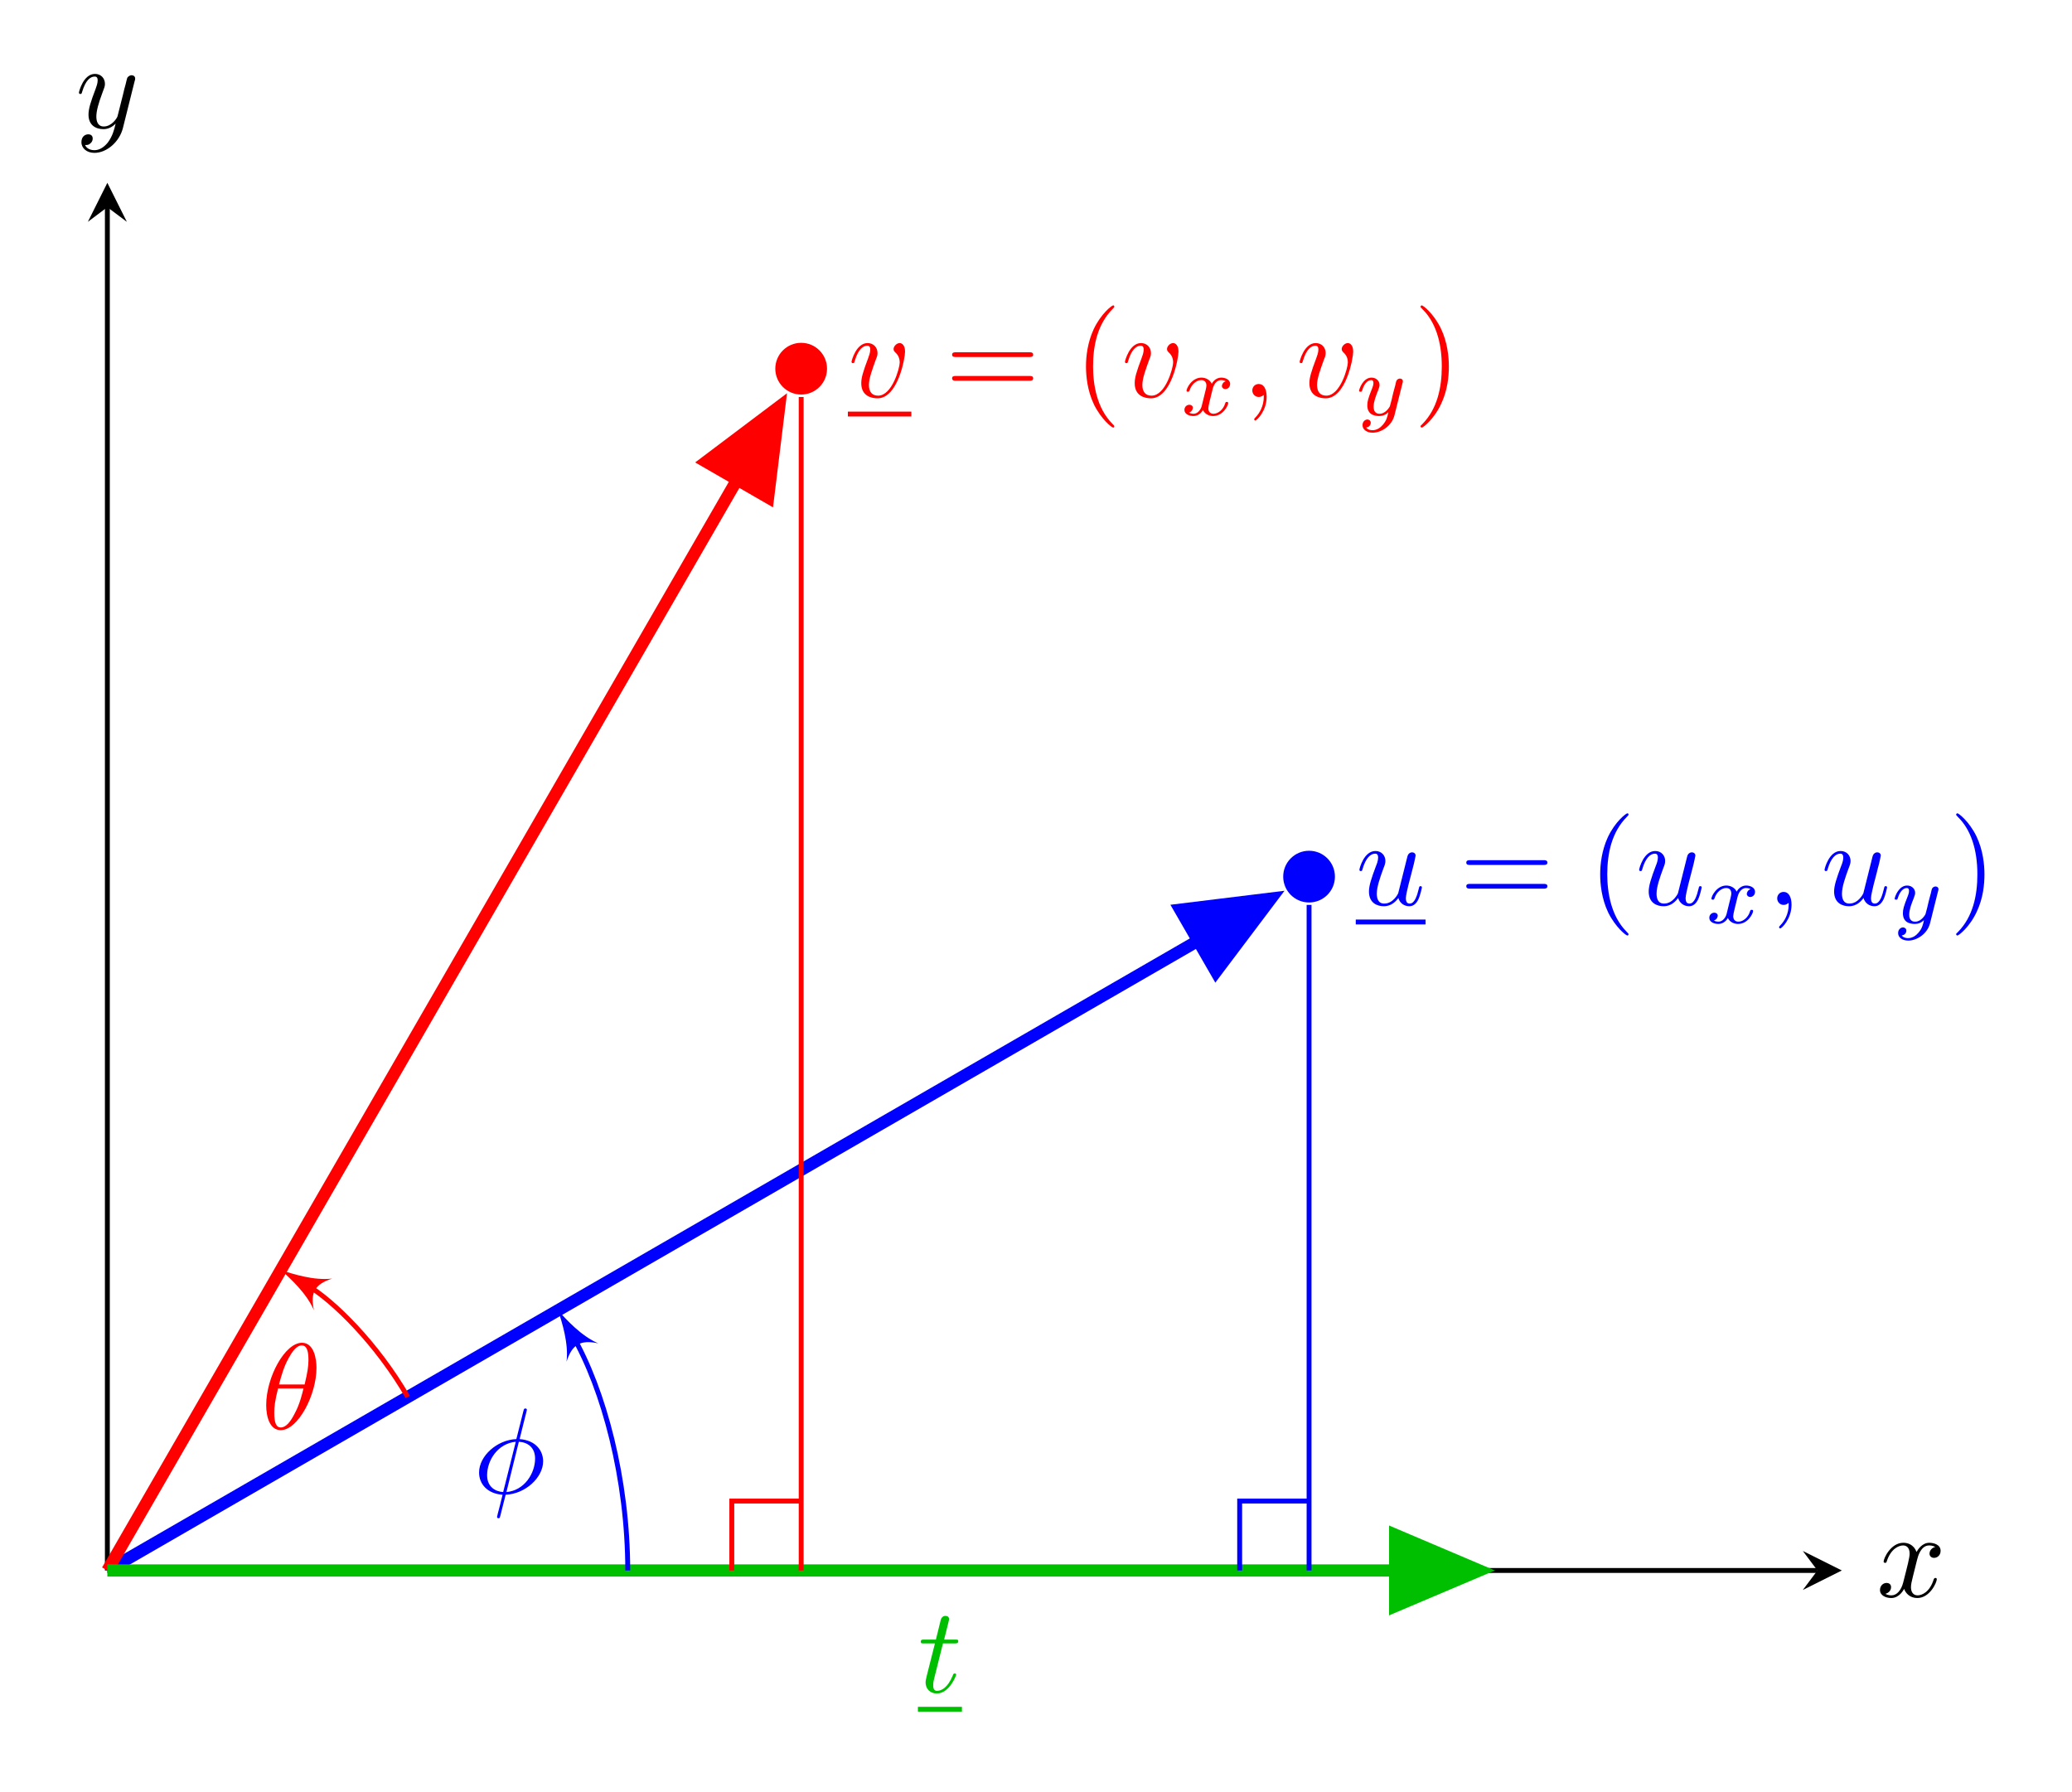
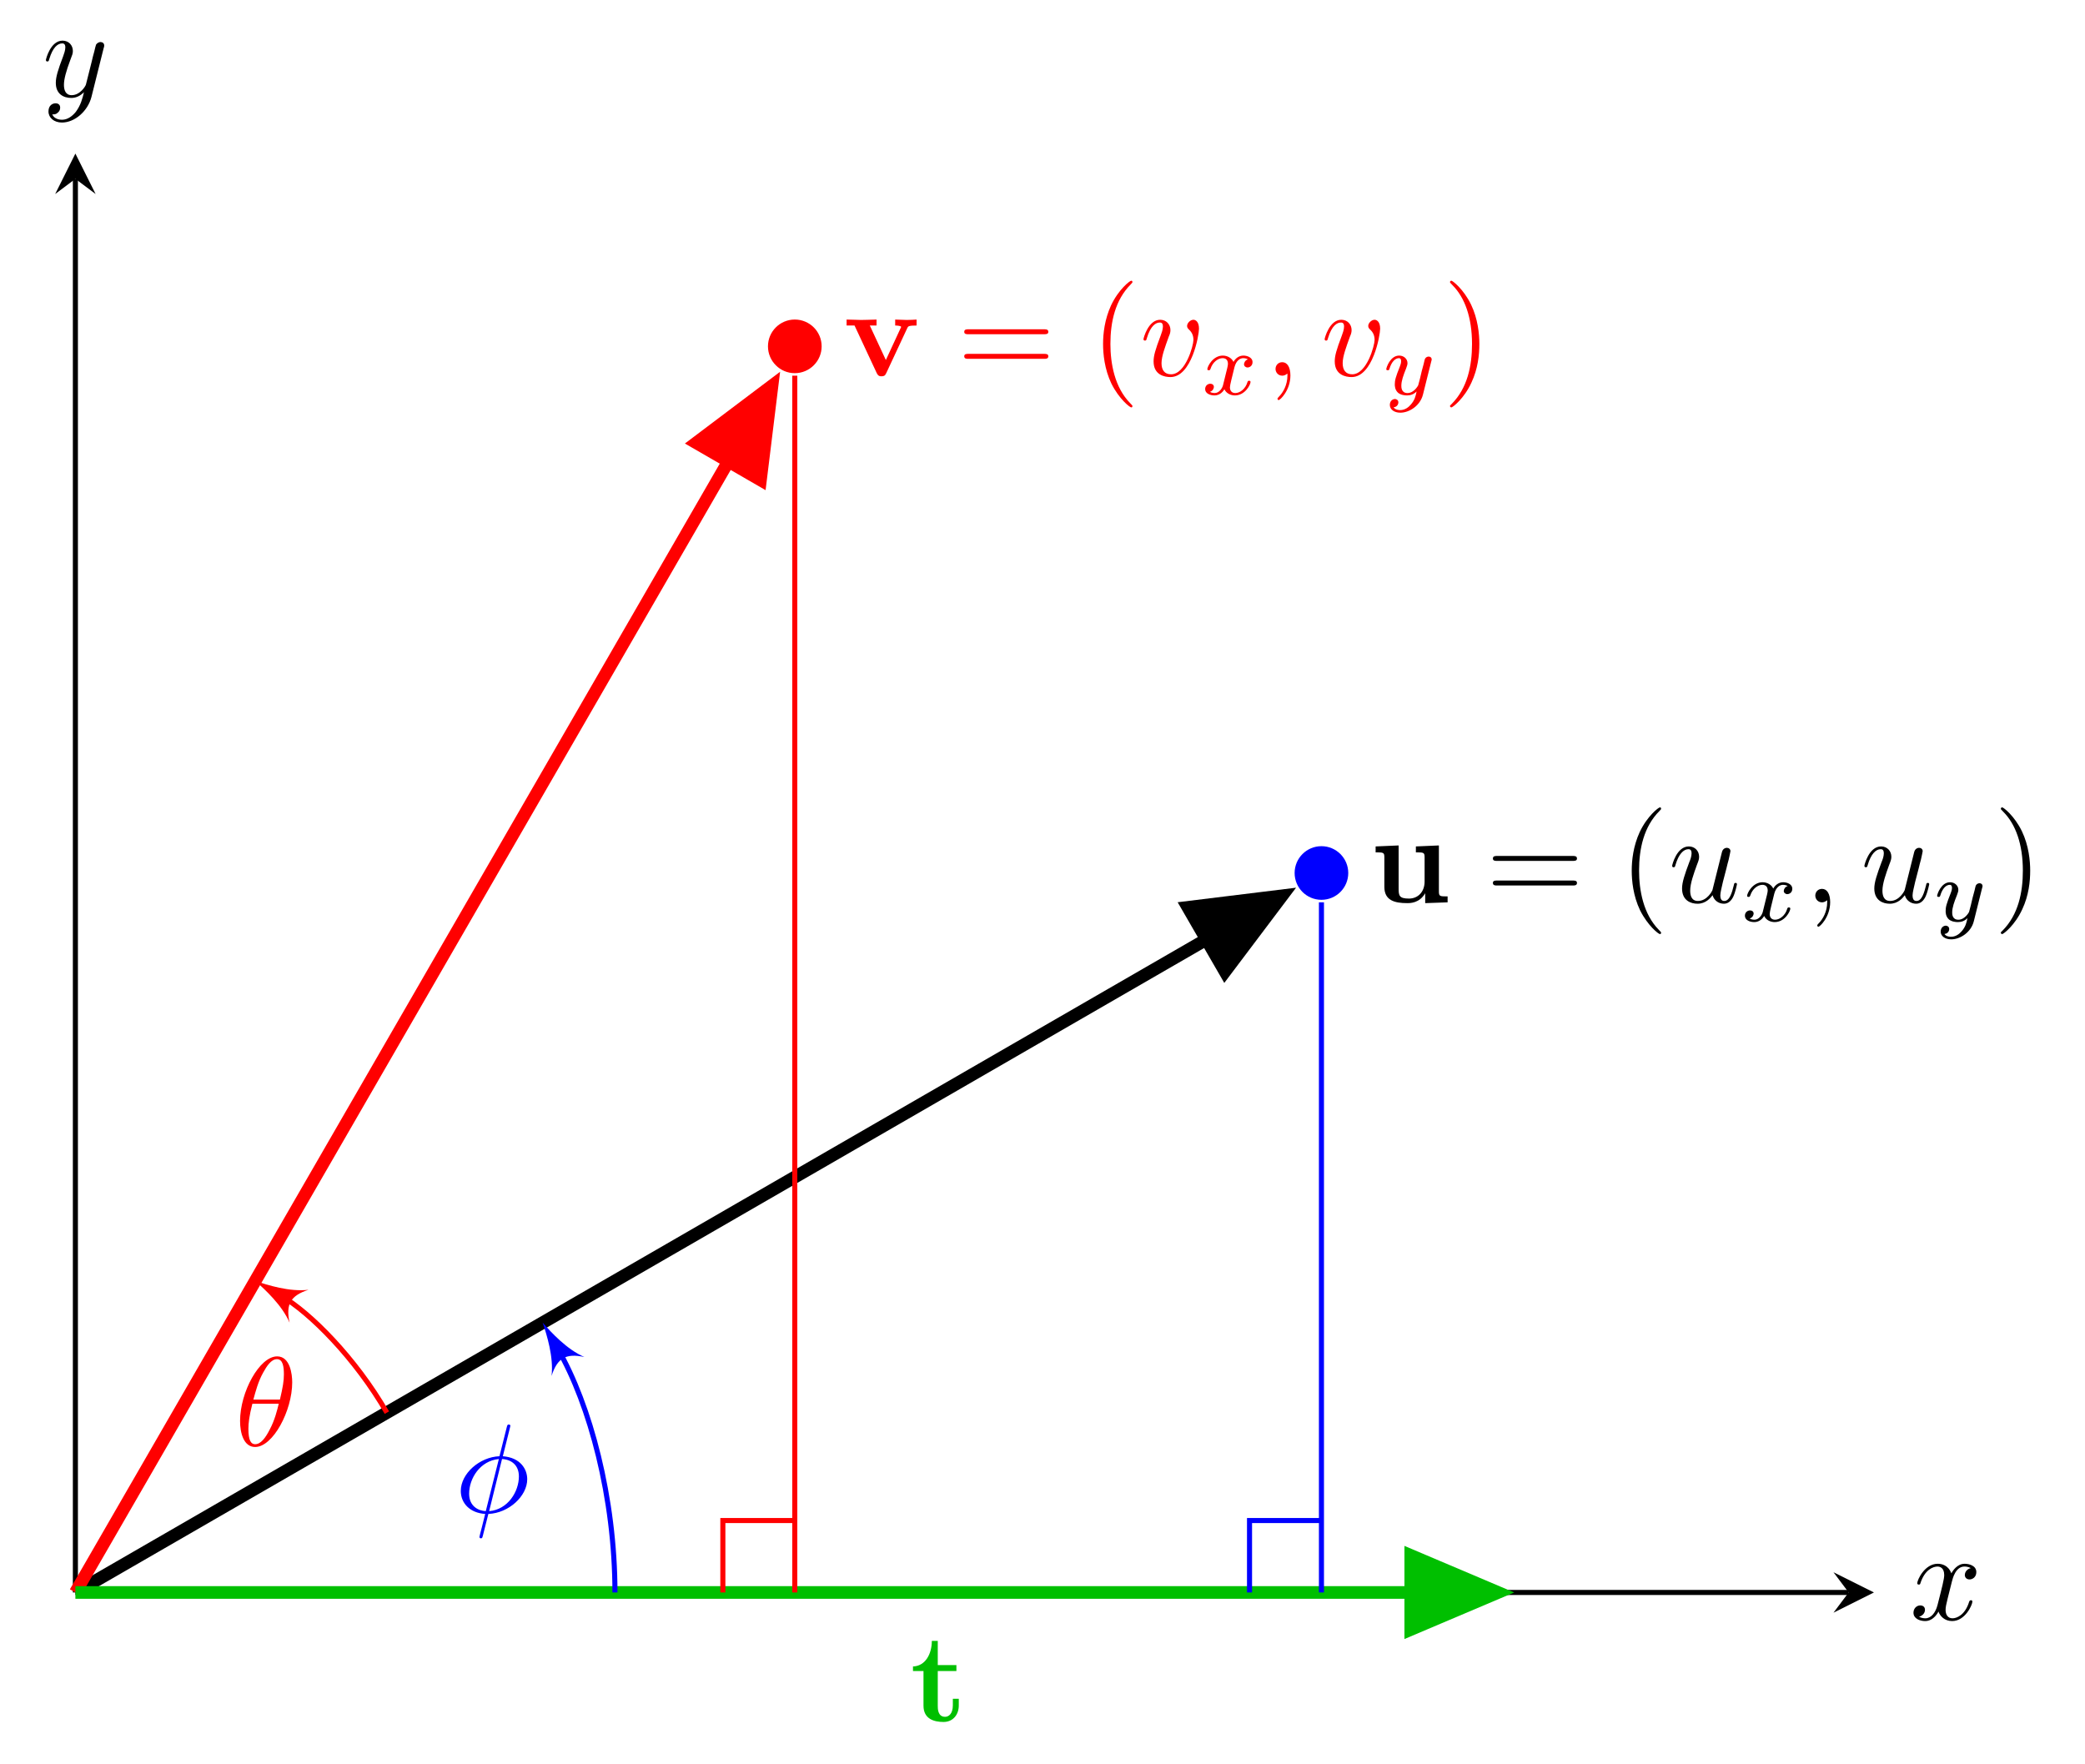
- <svg xmlns="http://www.w3.org/2000/svg" xmlns:xlink="http://www.w3.org/1999/xlink" width="169.317" height="146.415" viewBox="0 0 169.317 146.415">
+ <svg xmlns="http://www.w3.org/2000/svg" xmlns:xlink="http://www.w3.org/1999/xlink" width="164.309" height="138.951" viewBox="0 0 164.309 138.951">
  <defs>
    <g>
      <g id="glyph-0-0">
        <path d="M 3.328 -3.016 C 3.391 -3.266 3.625 -4.188 4.312 -4.188 C 4.359 -4.188 4.609 -4.188 4.812 -4.062 C 4.531 -4 4.344 -3.766 4.344 -3.516 C 4.344 -3.359 4.453 -3.172 4.719 -3.172 C 4.938 -3.172 5.25 -3.344 5.25 -3.75 C 5.25 -4.266 4.672 -4.406 4.328 -4.406 C 3.75 -4.406 3.406 -3.875 3.281 -3.656 C 3.031 -4.312 2.5 -4.406 2.203 -4.406 C 1.172 -4.406 0.594 -3.125 0.594 -2.875 C 0.594 -2.766 0.703 -2.766 0.719 -2.766 C 0.797 -2.766 0.828 -2.797 0.844 -2.875 C 1.188 -3.938 1.844 -4.188 2.188 -4.188 C 2.375 -4.188 2.719 -4.094 2.719 -3.516 C 2.719 -3.203 2.547 -2.547 2.188 -1.141 C 2.031 -0.531 1.672 -0.109 1.234 -0.109 C 1.172 -0.109 0.953 -0.109 0.734 -0.234 C 0.984 -0.297 1.203 -0.5 1.203 -0.781 C 1.203 -1.047 0.984 -1.125 0.844 -1.125 C 0.531 -1.125 0.297 -0.875 0.297 -0.547 C 0.297 -0.094 0.781 0.109 1.219 0.109 C 1.891 0.109 2.25 -0.594 2.266 -0.641 C 2.391 -0.281 2.75 0.109 3.344 0.109 C 4.375 0.109 4.938 -1.172 4.938 -1.422 C 4.938 -1.531 4.859 -1.531 4.828 -1.531 C 4.734 -1.531 4.719 -1.484 4.688 -1.422 C 4.359 -0.344 3.688 -0.109 3.375 -0.109 C 2.984 -0.109 2.828 -0.422 2.828 -0.766 C 2.828 -0.984 2.875 -1.203 2.984 -1.641 Z M 3.328 -3.016 " />
      </g>
      <g id="glyph-0-1">
        <path d="M 4.844 -3.797 C 4.891 -3.938 4.891 -3.953 4.891 -4.031 C 4.891 -4.203 4.75 -4.297 4.594 -4.297 C 4.5 -4.297 4.344 -4.234 4.25 -4.094 C 4.234 -4.031 4.141 -3.734 4.109 -3.547 C 4.031 -3.297 3.969 -3.016 3.906 -2.75 L 3.453 -0.953 C 3.422 -0.812 2.984 -0.109 2.328 -0.109 C 1.828 -0.109 1.719 -0.547 1.719 -0.922 C 1.719 -1.375 1.891 -2 2.219 -2.875 C 2.375 -3.281 2.422 -3.391 2.422 -3.594 C 2.422 -4.031 2.109 -4.406 1.609 -4.406 C 0.656 -4.406 0.297 -2.953 0.297 -2.875 C 0.297 -2.766 0.391 -2.766 0.406 -2.766 C 0.516 -2.766 0.516 -2.797 0.562 -2.953 C 0.844 -3.891 1.234 -4.188 1.578 -4.188 C 1.656 -4.188 1.828 -4.188 1.828 -3.875 C 1.828 -3.625 1.719 -3.359 1.656 -3.172 C 1.25 -2.109 1.078 -1.547 1.078 -1.078 C 1.078 -0.188 1.703 0.109 2.297 0.109 C 2.688 0.109 3.016 -0.062 3.297 -0.344 C 3.172 0.172 3.047 0.672 2.656 1.203 C 2.391 1.531 2.016 1.828 1.562 1.828 C 1.422 1.828 0.969 1.797 0.797 1.406 C 0.953 1.406 1.094 1.406 1.219 1.281 C 1.328 1.203 1.422 1.062 1.422 0.875 C 1.422 0.562 1.156 0.531 1.062 0.531 C 0.828 0.531 0.5 0.688 0.5 1.172 C 0.5 1.672 0.938 2.047 1.562 2.047 C 2.578 2.047 3.609 1.141 3.891 0.016 Z M 4.844 -3.797 " />
      </g>
      <g id="glyph-0-2">
        <path d="M 3.484 -0.562 C 3.594 -0.156 3.953 0.109 4.375 0.109 C 4.719 0.109 4.953 -0.125 5.109 -0.438 C 5.281 -0.797 5.406 -1.406 5.406 -1.422 C 5.406 -1.531 5.328 -1.531 5.297 -1.531 C 5.188 -1.531 5.188 -1.484 5.156 -1.344 C 5.016 -0.781 4.828 -0.109 4.406 -0.109 C 4.203 -0.109 4.094 -0.234 4.094 -0.562 C 4.094 -0.781 4.219 -1.25 4.297 -1.609 L 4.578 -2.688 C 4.609 -2.828 4.703 -3.203 4.75 -3.359 C 4.797 -3.594 4.891 -3.969 4.891 -4.031 C 4.891 -4.203 4.75 -4.297 4.609 -4.297 C 4.562 -4.297 4.297 -4.281 4.219 -3.953 C 4.031 -3.219 3.594 -1.469 3.469 -0.953 C 3.453 -0.906 3.062 -0.109 2.328 -0.109 C 1.812 -0.109 1.719 -0.562 1.719 -0.922 C 1.719 -1.484 2 -2.266 2.25 -2.953 C 2.375 -3.266 2.422 -3.406 2.422 -3.594 C 2.422 -4.031 2.109 -4.406 1.609 -4.406 C 0.656 -4.406 0.297 -2.953 0.297 -2.875 C 0.297 -2.766 0.391 -2.766 0.406 -2.766 C 0.516 -2.766 0.516 -2.797 0.562 -2.953 C 0.812 -3.812 1.203 -4.188 1.578 -4.188 C 1.672 -4.188 1.828 -4.172 1.828 -3.859 C 1.828 -3.625 1.719 -3.328 1.656 -3.188 C 1.281 -2.188 1.078 -1.578 1.078 -1.094 C 1.078 -0.141 1.766 0.109 2.297 0.109 C 2.953 0.109 3.312 -0.344 3.484 -0.562 Z M 3.484 -0.562 " />
      </g>
      <g id="glyph-0-3">
        <path d="M 2.031 -0.016 C 2.031 -0.672 1.781 -1.062 1.391 -1.062 C 1.062 -1.062 0.859 -0.812 0.859 -0.531 C 0.859 -0.266 1.062 0 1.391 0 C 1.5 0 1.641 -0.047 1.734 -0.125 C 1.766 -0.156 1.781 -0.156 1.781 -0.156 C 1.797 -0.156 1.797 -0.156 1.797 -0.016 C 1.797 0.734 1.453 1.328 1.125 1.656 C 1.016 1.766 1.016 1.781 1.016 1.812 C 1.016 1.891 1.062 1.922 1.109 1.922 C 1.219 1.922 2.031 1.156 2.031 -0.016 Z M 2.031 -0.016 " />
      </g>
      <g id="glyph-0-4">
        <path d="M 4.672 -3.703 C 4.672 -4.25 4.406 -4.406 4.234 -4.406 C 3.984 -4.406 3.734 -4.141 3.734 -3.922 C 3.734 -3.797 3.781 -3.734 3.891 -3.625 C 4.109 -3.422 4.234 -3.172 4.234 -2.812 C 4.234 -2.391 3.625 -0.109 2.469 -0.109 C 1.953 -0.109 1.719 -0.453 1.719 -0.984 C 1.719 -1.531 2 -2.266 2.297 -3.094 C 2.375 -3.266 2.422 -3.406 2.422 -3.594 C 2.422 -4.031 2.109 -4.406 1.609 -4.406 C 0.672 -4.406 0.297 -2.953 0.297 -2.875 C 0.297 -2.766 0.391 -2.766 0.406 -2.766 C 0.516 -2.766 0.516 -2.797 0.562 -2.953 C 0.859 -3.953 1.281 -4.188 1.578 -4.188 C 1.656 -4.188 1.828 -4.188 1.828 -3.875 C 1.828 -3.625 1.719 -3.344 1.656 -3.172 C 1.219 -2.016 1.094 -1.562 1.094 -1.125 C 1.094 -0.047 1.969 0.109 2.422 0.109 C 4.094 0.109 4.672 -3.188 4.672 -3.703 Z M 4.672 -3.703 " />
      </g>
      <g id="glyph-0-5">
-         <path d="M 2.047 -3.984 L 2.984 -3.984 C 3.188 -3.984 3.297 -3.984 3.297 -4.188 C 3.297 -4.297 3.188 -4.297 3.016 -4.297 L 2.141 -4.297 C 2.5 -5.719 2.547 -5.906 2.547 -5.969 C 2.547 -6.141 2.422 -6.234 2.25 -6.234 C 2.219 -6.234 1.938 -6.234 1.859 -5.875 L 1.469 -4.297 L 0.531 -4.297 C 0.328 -4.297 0.234 -4.297 0.234 -4.109 C 0.234 -3.984 0.312 -3.984 0.516 -3.984 L 1.391 -3.984 C 0.672 -1.156 0.625 -0.984 0.625 -0.812 C 0.625 -0.266 1 0.109 1.547 0.109 C 2.562 0.109 3.125 -1.344 3.125 -1.422 C 3.125 -1.531 3.047 -1.531 3.016 -1.531 C 2.922 -1.531 2.906 -1.5 2.859 -1.391 C 2.438 -0.344 1.906 -0.109 1.562 -0.109 C 1.359 -0.109 1.25 -0.234 1.25 -0.562 C 1.25 -0.812 1.281 -0.875 1.312 -1.047 Z M 2.047 -3.984 " />
+         <path d="M 4.531 -4.984 C 4.531 -5.641 4.359 -7.031 3.344 -7.031 C 1.953 -7.031 0.422 -4.219 0.422 -1.938 C 0.422 -1 0.703 0.109 1.609 0.109 C 3.016 0.109 4.531 -2.75 4.531 -4.984 Z M 1.469 -3.625 C 1.641 -4.25 1.844 -5.047 2.25 -5.766 C 2.516 -6.25 2.875 -6.812 3.328 -6.812 C 3.812 -6.812 3.875 -6.172 3.875 -5.609 C 3.875 -5.109 3.797 -4.609 3.562 -3.625 Z M 3.469 -3.297 C 3.359 -2.844 3.156 -2 2.766 -1.281 C 2.422 -0.594 2.047 -0.109 1.609 -0.109 C 1.281 -0.109 1.078 -0.406 1.078 -1.328 C 1.078 -1.75 1.141 -2.328 1.391 -3.297 Z M 3.469 -3.297 " />
      </g>
      <g id="glyph-0-6">
-         <path d="M 4.531 -4.984 C 4.531 -5.641 4.359 -7.031 3.344 -7.031 C 1.953 -7.031 0.422 -4.219 0.422 -1.938 C 0.422 -1 0.703 0.109 1.609 0.109 C 3.016 0.109 4.531 -2.75 4.531 -4.984 Z M 1.469 -3.625 C 1.641 -4.25 1.844 -5.047 2.25 -5.766 C 2.516 -6.25 2.875 -6.812 3.328 -6.812 C 3.812 -6.812 3.875 -6.172 3.875 -5.609 C 3.875 -5.109 3.797 -4.609 3.562 -3.625 Z M 3.469 -3.297 C 3.359 -2.844 3.156 -2 2.766 -1.281 C 2.422 -0.594 2.047 -0.109 1.609 -0.109 C 1.281 -0.109 1.078 -0.406 1.078 -1.328 C 1.078 -1.75 1.141 -2.328 1.391 -3.297 Z M 3.469 -3.297 " />
-       </g>
-       <g id="glyph-0-7">
        <path d="M 4.359 -6.672 C 4.359 -6.703 4.391 -6.812 4.391 -6.812 C 4.391 -6.828 4.391 -6.922 4.266 -6.922 C 4.172 -6.922 4.156 -6.891 4.109 -6.719 L 3.531 -4.422 C 1.953 -4.359 0.484 -3.047 0.484 -1.688 C 0.484 -0.734 1.188 0.047 2.406 0.125 C 2.328 0.422 2.25 0.75 2.172 1.062 C 2.047 1.531 1.953 1.906 1.953 1.938 C 1.953 2.031 2.031 2.047 2.078 2.047 C 2.125 2.047 2.141 2.031 2.172 2 C 2.188 1.984 2.25 1.75 2.281 1.609 L 2.656 0.125 C 4.266 0.062 5.719 -1.281 5.719 -2.609 C 5.719 -3.406 5.188 -4.312 3.797 -4.422 Z M 2.453 -0.094 C 1.859 -0.125 1.141 -0.484 1.141 -1.469 C 1.141 -2.672 2 -4.062 3.484 -4.203 Z M 3.734 -4.203 C 4.5 -4.156 5.062 -3.703 5.062 -2.828 C 5.062 -1.641 4.203 -0.219 2.719 -0.094 Z M 3.734 -4.203 " />
      </g>
      <g id="glyph-1-0">
+         <path d="M 4.359 -0.719 L 4.359 0.062 L 6.125 0 L 6.125 -0.469 C 5.516 -0.469 5.438 -0.469 5.438 -0.859 L 5.438 -4.484 L 3.625 -4.406 L 3.625 -3.938 C 4.234 -3.938 4.312 -3.938 4.312 -3.547 L 4.312 -1.641 C 4.312 -0.828 3.797 -0.297 3.078 -0.297 C 2.297 -0.297 2.266 -0.547 2.266 -1.094 L 2.266 -4.484 L 0.453 -4.406 L 0.453 -3.938 C 1.062 -3.938 1.141 -3.938 1.141 -3.547 L 1.141 -1.219 C 1.141 -0.156 1.938 0.062 2.938 0.062 C 3.188 0.062 3.906 0.062 4.359 -0.719 Z M 4.359 -0.719 " />
+       </g>
+       <g id="glyph-1-1">
+         <path d="M 5.047 -3.75 C 5.109 -3.891 5.141 -3.953 5.781 -3.953 L 5.781 -4.422 C 5.531 -4.406 5.25 -4.391 5 -4.391 C 4.75 -4.391 4.297 -4.422 4.094 -4.422 L 4.094 -3.953 C 4.281 -3.953 4.562 -3.922 4.562 -3.844 C 4.562 -3.844 4.562 -3.812 4.516 -3.734 L 3.359 -1.234 L 2.094 -3.953 L 2.625 -3.953 L 2.625 -4.422 C 2.297 -4.406 1.406 -4.391 1.391 -4.391 C 1.109 -4.391 0.672 -4.422 0.266 -4.422 L 0.266 -3.953 L 0.891 -3.953 L 2.641 -0.203 C 2.766 0.047 2.891 0.047 3.016 0.047 C 3.188 0.047 3.297 0.016 3.391 -0.203 Z M 5.047 -3.75 " />
+       </g>
+       <g id="glyph-1-2">
+         <path d="M 1.031 -3.953 L 1.031 -1.219 C 1.031 -0.156 1.891 0.062 2.609 0.062 C 3.359 0.062 3.812 -0.516 3.812 -1.234 L 3.812 -1.766 L 3.344 -1.766 L 3.344 -1.25 C 3.344 -0.578 3.016 -0.344 2.734 -0.344 C 2.156 -0.344 2.156 -0.984 2.156 -1.203 L 2.156 -3.953 L 3.625 -3.953 L 3.625 -4.422 L 2.156 -4.422 L 2.156 -6.328 L 1.688 -6.328 C 1.688 -5.328 1.203 -4.344 0.203 -4.312 L 0.203 -3.953 Z M 1.031 -3.953 " />
+       </g>
+       <g id="glyph-2-0">
        <path d="M 6.844 -3.266 C 7 -3.266 7.188 -3.266 7.188 -3.453 C 7.188 -3.656 7 -3.656 6.859 -3.656 L 0.891 -3.656 C 0.75 -3.656 0.562 -3.656 0.562 -3.453 C 0.562 -3.266 0.75 -3.266 0.891 -3.266 Z M 6.859 -1.328 C 7 -1.328 7.188 -1.328 7.188 -1.531 C 7.188 -1.719 7 -1.719 6.844 -1.719 L 0.891 -1.719 C 0.75 -1.719 0.562 -1.719 0.562 -1.531 C 0.562 -1.328 0.75 -1.328 0.891 -1.328 Z M 6.859 -1.328 " />
      </g>
-       <g id="glyph-1-1">
+       <g id="glyph-2-1">
        <path d="M 3.297 2.391 C 3.297 2.359 3.297 2.344 3.125 2.172 C 1.891 0.922 1.562 -0.969 1.562 -2.5 C 1.562 -4.234 1.938 -5.969 3.172 -7.203 C 3.297 -7.328 3.297 -7.344 3.297 -7.375 C 3.297 -7.453 3.266 -7.484 3.203 -7.484 C 3.094 -7.484 2.203 -6.797 1.609 -5.531 C 1.109 -4.438 0.984 -3.328 0.984 -2.5 C 0.984 -1.719 1.094 -0.516 1.641 0.625 C 2.25 1.844 3.094 2.5 3.203 2.5 C 3.266 2.5 3.297 2.469 3.297 2.391 Z M 3.297 2.391 " />
      </g>
-       <g id="glyph-1-2">
+       <g id="glyph-2-2">
        <path d="M 2.875 -2.5 C 2.875 -3.266 2.766 -4.469 2.219 -5.609 C 1.625 -6.828 0.766 -7.484 0.672 -7.484 C 0.609 -7.484 0.562 -7.438 0.562 -7.375 C 0.562 -7.344 0.562 -7.328 0.75 -7.141 C 1.734 -6.156 2.297 -4.578 2.297 -2.5 C 2.297 -0.781 1.938 0.969 0.703 2.219 C 0.562 2.344 0.562 2.359 0.562 2.391 C 0.562 2.453 0.609 2.5 0.672 2.5 C 0.766 2.5 1.672 1.812 2.25 0.547 C 2.766 -0.547 2.875 -1.656 2.875 -2.5 Z M 2.875 -2.5 " />
      </g>
-       <g id="glyph-2-0">
+       <g id="glyph-3-0">
        <path d="M 1.734 -0.734 C 1.672 -0.5 1.438 -0.125 1.078 -0.125 C 1.062 -0.125 0.844 -0.125 0.703 -0.219 C 0.984 -0.312 1.016 -0.562 1.016 -0.609 C 1.016 -0.766 0.891 -0.859 0.734 -0.859 C 0.531 -0.859 0.328 -0.703 0.328 -0.438 C 0.328 -0.094 0.719 0.062 1.062 0.062 C 1.391 0.062 1.672 -0.125 1.844 -0.422 C 2.016 -0.062 2.391 0.062 2.672 0.062 C 3.484 0.062 3.906 -0.797 3.906 -1 C 3.906 -1.094 3.812 -1.094 3.797 -1.094 C 3.688 -1.094 3.688 -1.047 3.656 -0.969 C 3.516 -0.484 3.094 -0.125 2.703 -0.125 C 2.422 -0.125 2.281 -0.312 2.281 -0.578 C 2.281 -0.766 2.453 -1.391 2.641 -2.172 C 2.781 -2.703 3.094 -2.875 3.328 -2.875 C 3.344 -2.875 3.547 -2.875 3.703 -2.781 C 3.484 -2.719 3.391 -2.516 3.391 -2.391 C 3.391 -2.25 3.516 -2.141 3.672 -2.141 C 3.828 -2.141 4.062 -2.266 4.062 -2.562 C 4.062 -2.953 3.609 -3.078 3.344 -3.078 C 2.984 -3.078 2.703 -2.844 2.562 -2.578 C 2.438 -2.859 2.109 -3.078 1.719 -3.078 C 0.938 -3.078 0.5 -2.219 0.5 -2 C 0.5 -1.922 0.594 -1.922 0.609 -1.922 C 0.703 -1.922 0.703 -1.938 0.75 -2.031 C 0.922 -2.578 1.359 -2.875 1.703 -2.875 C 1.938 -2.875 2.125 -2.75 2.125 -2.422 C 2.125 -2.281 2.031 -1.938 1.969 -1.688 Z M 1.734 -0.734 " />
      </g>
-       <g id="glyph-2-1">
+       <g id="glyph-3-1">
        <path d="M 3.875 -2.625 C 3.906 -2.719 3.906 -2.734 3.906 -2.781 C 3.906 -2.922 3.797 -3 3.672 -3 C 3.594 -3 3.469 -2.969 3.391 -2.844 C 3.359 -2.797 3.312 -2.578 3.281 -2.438 L 3.125 -1.859 C 3.094 -1.688 2.875 -0.812 2.844 -0.734 C 2.844 -0.734 2.531 -0.125 2 -0.125 C 1.516 -0.125 1.516 -0.578 1.516 -0.703 C 1.516 -1.078 1.672 -1.516 1.891 -2.062 C 1.969 -2.281 2 -2.359 2 -2.484 C 2 -2.812 1.719 -3.078 1.344 -3.078 C 0.641 -3.078 0.328 -2.125 0.328 -2 C 0.328 -1.922 0.422 -1.922 0.453 -1.922 C 0.547 -1.922 0.547 -1.953 0.578 -2.031 C 0.75 -2.609 1.047 -2.875 1.328 -2.875 C 1.438 -2.875 1.5 -2.797 1.5 -2.641 C 1.5 -2.469 1.438 -2.328 1.406 -2.234 C 1.062 -1.375 1 -1.125 1 -0.812 C 1 -0.703 1 -0.375 1.266 -0.141 C 1.484 0.031 1.781 0.062 1.969 0.062 C 2.25 0.062 2.5 -0.031 2.719 -0.25 C 2.641 0.141 2.562 0.438 2.266 0.781 C 2.078 1 1.797 1.219 1.422 1.219 C 1.375 1.219 1.047 1.219 0.906 1 C 1.281 0.953 1.281 0.625 1.281 0.609 C 1.281 0.391 1.078 0.344 1.016 0.344 C 0.844 0.344 0.609 0.484 0.609 0.812 C 0.609 1.156 0.938 1.422 1.438 1.422 C 2.141 1.422 3 0.875 3.219 0 Z M 3.875 -2.625 " />
      </g>
    </g>
+     <clipPath id="clip-0">
+       <path clip-rule="nonzero" d="M 0 56 L 115 56 L 115 138.949 L 0 138.949 Z M 0 56 " />
+     </clipPath>
+     <clipPath id="clip-1">
+       <path clip-rule="nonzero" d="M 0 16 L 75 16 L 75 138.949 L 0 138.949 Z M 0 16 " />
+     </clipPath>
+     <clipPath id="clip-2">
+       <path clip-rule="nonzero" d="M 97 108 L 133 108 L 133 138.949 L 97 138.949 Z M 97 108 " />
+     </clipPath>
  </defs>
-   <path fill="none" stroke-width="0.399" stroke-linecap="butt" stroke-linejoin="miter" stroke="rgb(0%, 0%, 0%)" stroke-opacity="1" stroke-miterlimit="10" d="M -0.002 -0.001 L 139.741 -0.001 " transform="matrix(1, 0, 0, -1, 8.775, 128.323)" />
-   <path fill-rule="nonzero" fill="rgb(0%, 0%, 0%)" fill-opacity="1" d="M 150.508 128.324 L 147.32 126.73 L 148.516 128.324 L 147.32 129.918 " />
+   <path fill="none" stroke-width="0.399" stroke-linecap="butt" stroke-linejoin="miter" stroke="rgb(0%, 0%, 0%)" stroke-opacity="1" stroke-miterlimit="10" d="M 0 -0 L 139.743 -0 " transform="matrix(1, 0, 0, -1, 5.941, 125.488)" />
+   <path fill-rule="nonzero" fill="rgb(0%, 0%, 0%)" fill-opacity="1" d="M 147.676 125.488 L 144.488 123.895 L 145.684 125.488 L 144.488 127.082 " />
  <g fill="rgb(0%, 0%, 0%)" fill-opacity="1">
-     <use xlink:href="#glyph-0-0" x="153.33" y="130.467" />
+     <use xlink:href="#glyph-0-0" x="150.495" y="127.633" />
  </g>
-   <path fill="none" stroke-width="0.399" stroke-linecap="butt" stroke-linejoin="miter" stroke="rgb(0%, 0%, 0%)" stroke-opacity="1" stroke-miterlimit="10" d="M -0.002 -0.001 L -0.002 111.393 " transform="matrix(1, 0, 0, -1, 8.775, 128.323)" />
-   <path fill-rule="nonzero" fill="rgb(0%, 0%, 0%)" fill-opacity="1" d="M 8.773 14.938 L 7.18 18.125 L 8.773 16.93 L 10.367 18.125 " />
+   <path fill="none" stroke-width="0.399" stroke-linecap="butt" stroke-linejoin="miter" stroke="rgb(0%, 0%, 0%)" stroke-opacity="1" stroke-miterlimit="10" d="M 0 -0 L 0 111.394 " transform="matrix(1, 0, 0, -1, 5.941, 125.488)" />
+   <path fill-rule="nonzero" fill="rgb(0%, 0%, 0%)" fill-opacity="1" d="M 5.941 12.102 L 4.348 15.289 L 5.941 14.094 L 7.535 15.289 " />
  <g fill="rgb(0%, 0%, 0%)" fill-opacity="1">
-     <use xlink:href="#glyph-0-1" x="6.154" y="10.444" />
+     <use xlink:href="#glyph-0-1" x="3.32" y="7.609" />
  </g>
-   <path fill-rule="nonzero" fill="rgb(0%, 0%, 100%)" fill-opacity="1" d="M 109.086 71.629 C 109.086 70.461 108.141 69.516 106.973 69.516 C 105.805 69.516 104.859 70.461 104.859 71.629 C 104.859 72.797 105.805 73.742 106.973 73.742 C 108.141 73.742 109.086 72.797 109.086 71.629 Z M 109.086 71.629 " />
-   <path fill-rule="nonzero" fill="rgb(100%, 0%, 0%)" fill-opacity="1" d="M 67.582 30.125 C 67.582 28.961 66.637 28.012 65.469 28.012 C 64.301 28.012 63.355 28.961 63.355 30.125 C 63.355 31.293 64.301 32.238 65.469 32.238 C 66.637 32.238 67.582 31.293 67.582 30.125 Z M 67.582 30.125 " />
-   <path fill="none" stroke-width="0.996" stroke-linecap="butt" stroke-linejoin="miter" stroke="rgb(0%, 0%, 100%)" stroke-opacity="1" stroke-miterlimit="10" d="M -0.002 -0.001 L 94.764 54.714 " transform="matrix(1, 0, 0, -1, 8.775, 128.323)" />
-   <path fill-rule="nonzero" fill="rgb(0%, 0%, 100%)" fill-opacity="1" stroke-width="0.996" stroke-linecap="butt" stroke-linejoin="miter" stroke="rgb(0%, 0%, 100%)" stroke-opacity="1" stroke-miterlimit="10" d="M -6.503 2.921 L 0.373 0.002 L -6.505 -2.919 Z M -6.503 2.921 " transform="matrix(0.86601, -0.49998, -0.49998, -0.86601, 103.5408, 73.6101)" />
-   <g fill="rgb(0%, 0%, 100%)" fill-opacity="1">
-     <use xlink:href="#glyph-0-2" x="110.788" y="73.941" />
+   <path fill-rule="nonzero" fill="rgb(0%, 0%, 100%)" fill-opacity="1" d="M 106.25 68.793 C 106.25 67.629 105.305 66.68 104.137 66.68 C 102.969 66.68 102.023 67.629 102.023 68.793 C 102.023 69.961 102.969 70.906 104.137 70.906 C 105.305 70.906 106.25 69.961 106.25 68.793 Z M 106.25 68.793 " />
+   <path fill-rule="nonzero" fill="rgb(100%, 0%, 0%)" fill-opacity="1" d="M 64.75 27.293 C 64.75 26.125 63.801 25.18 62.633 25.18 C 61.469 25.18 60.52 26.125 60.52 27.293 C 60.52 28.457 61.469 29.406 62.633 29.406 C 63.801 29.406 64.75 28.457 64.75 27.293 Z M 64.75 27.293 " />
+   <g clip-path="url(#clip-0)">
+     <path fill="none" stroke-width="0.996" stroke-linecap="butt" stroke-linejoin="miter" stroke="rgb(0%, 0%, 0%)" stroke-opacity="1" stroke-miterlimit="10" d="M 0 -0 L 94.766 54.715 " transform="matrix(1, 0, 0, -1, 5.941, 125.488)" />
  </g>
-   <path fill="none" stroke-width="0.398" stroke-linecap="butt" stroke-linejoin="miter" stroke="rgb(0%, 0%, 100%)" stroke-opacity="1" stroke-miterlimit="10" d="M 0.001 -0.001 L 5.704 -0.001 " transform="matrix(1, 0, 0, -1, 110.788, 75.335)" />
-   <g fill="rgb(0%, 0%, 100%)" fill-opacity="1">
-     <use xlink:href="#glyph-1-0" x="119.259" y="73.941" />
+   <path fill-rule="nonzero" fill="rgb(0%, 0%, 0%)" fill-opacity="1" stroke-width="0.996" stroke-linecap="butt" stroke-linejoin="miter" stroke="rgb(0%, 0%, 0%)" stroke-opacity="1" stroke-miterlimit="10" d="M -6.506 2.919 L 0.374 -0.002 L -6.503 -2.92 Z M -6.506 2.919 " transform="matrix(0.86601, -0.49998, -0.49998, -0.86601, 100.7067, 70.7751)" />
+   <g fill="rgb(0%, 0%, 0%)" fill-opacity="1">
+     <use xlink:href="#glyph-1-0" x="107.954" y="71.106" />
+   </g>
+   <g fill="rgb(0%, 0%, 0%)" fill-opacity="1">
+     <use xlink:href="#glyph-2-0" x="117.086" y="71.106" />
+   </g>
+   <g fill="rgb(0%, 0%, 0%)" fill-opacity="1">
+     <use xlink:href="#glyph-2-1" x="127.605" y="71.106" />
+   </g>
+   <g fill="rgb(0%, 0%, 0%)" fill-opacity="1">
+     <use xlink:href="#glyph-0-2" x="131.477" y="71.106" />
+   </g>
+   <g fill="rgb(0%, 0%, 0%)" fill-opacity="1">
+     <use xlink:href="#glyph-3-0" x="137.18" y="72.6" />
+   </g>
+   <g fill="rgb(0%, 0%, 0%)" fill-opacity="1">
+     <use xlink:href="#glyph-0-3" x="142.196" y="71.106" />
+   </g>
+   <g fill="rgb(0%, 0%, 0%)" fill-opacity="1">
+     <use xlink:href="#glyph-0-2" x="146.627" y="71.106" />
+   </g>
+   <g fill="rgb(0%, 0%, 0%)" fill-opacity="1">
+     <use xlink:href="#glyph-3-1" x="152.327" y="72.6" />
+   </g>
+   <g fill="rgb(0%, 0%, 0%)" fill-opacity="1">
+     <use xlink:href="#glyph-2-2" x="157.115" y="71.106" />
+   </g>
+   <g clip-path="url(#clip-1)">
+     <path fill="none" stroke-width="0.996" stroke-linecap="butt" stroke-linejoin="miter" stroke="rgb(100%, 0%, 0%)" stroke-opacity="1" stroke-miterlimit="10" d="M 0 -0 L 54.711 94.765 " transform="matrix(1, 0, 0, -1, 5.941, 125.488)" />
+   </g>
+   <path fill-rule="nonzero" fill="rgb(100%, 0%, 0%)" fill-opacity="1" stroke-width="0.996" stroke-linecap="butt" stroke-linejoin="miter" stroke="rgb(100%, 0%, 0%)" stroke-opacity="1" stroke-miterlimit="10" d="M -6.503 2.919 L 0.373 0.001 L -6.506 -2.92 Z M -6.503 2.919 " transform="matrix(0.49998, -0.86601, -0.86601, -0.49998, 60.6539, 30.72225)" />
+   <g fill="rgb(100%, 0%, 0%)" fill-opacity="1">
+     <use xlink:href="#glyph-1-1" x="66.451" y="29.604" />
+   </g>
+   <g fill="rgb(100%, 0%, 0%)" fill-opacity="1">
+     <use xlink:href="#glyph-2-0" x="75.425" y="29.604" />
+   </g>
+   <g fill="rgb(100%, 0%, 0%)" fill-opacity="1">
+     <use xlink:href="#glyph-2-1" x="85.944" y="29.604" />
+   </g>
+   <g fill="rgb(100%, 0%, 0%)" fill-opacity="1">
+     <use xlink:href="#glyph-0-4" x="89.815" y="29.604" />
+   </g>
+   <g fill="rgb(100%, 0%, 0%)" fill-opacity="1">
+     <use xlink:href="#glyph-3-0" x="94.644" y="31.098" />
+   </g>
+   <g fill="rgb(100%, 0%, 0%)" fill-opacity="1">
+     <use xlink:href="#glyph-0-3" x="99.66" y="29.604" />
+   </g>
+   <g fill="rgb(100%, 0%, 0%)" fill-opacity="1">
+     <use xlink:href="#glyph-0-4" x="104.091" y="29.604" />
+   </g>
+   <g fill="rgb(100%, 0%, 0%)" fill-opacity="1">
+     <use xlink:href="#glyph-3-1" x="108.917" y="31.098" />
+   </g>
+   <g fill="rgb(100%, 0%, 0%)" fill-opacity="1">
+     <use xlink:href="#glyph-2-2" x="113.706" y="29.604" />
+   </g>
+   <path fill="none" stroke-width="0.996" stroke-linecap="butt" stroke-linejoin="miter" stroke="rgb(0%, 75%, 0%)" stroke-opacity="1" stroke-miterlimit="10" d="M 0 -0 L 111.739 -0 " transform="matrix(1, 0, 0, -1, 5.941, 125.488)" />
+   <path fill-rule="nonzero" fill="rgb(0%, 75%, 0%)" fill-opacity="1" d="M 111.176 122.57 L 118.055 125.488 L 111.176 128.406 Z M 111.176 122.57 " />
+   <g clip-path="url(#clip-2)">
+     <path fill="none" stroke-width="0.996" stroke-linecap="butt" stroke-linejoin="miter" stroke="rgb(0%, 75%, 0%)" stroke-opacity="1" stroke-miterlimit="10" d="M -6.504 2.918 L 0.375 -0 L -6.504 -2.918 Z M -6.504 2.918 " transform="matrix(1, 0, 0, -1, 117.6794, 125.488)" />
+   </g>
+   <g fill="rgb(0%, 75%, 0%)" fill-opacity="1">
+     <use xlink:href="#glyph-1-2" x="71.745" y="135.631" />
+   </g>
+   <path fill="none" stroke-width="0.399" stroke-linecap="butt" stroke-linejoin="miter" stroke="rgb(100%, 0%, 0%)" stroke-opacity="1" stroke-miterlimit="10" d="M 24.547 14.172 C 22.063 18.48 18.481 22.062 16.243 23.355 " transform="matrix(1, 0, 0, -1, 5.941, 125.488)" />
+   <path fill-rule="nonzero" fill="rgb(100%, 0%, 0%)" fill-opacity="1" d="M 20.113 100.938 C 20.879 101.609 22.23 102.852 22.82 104.227 C 22.504 102.777 22.902 102.09 24.312 101.637 C 22.828 101.816 21.078 101.266 20.113 100.938 Z M 20.113 100.938 " />
+   <path fill="none" stroke-width="0.399" stroke-linecap="butt" stroke-linejoin="miter" stroke="rgb(0%, 0%, 100%)" stroke-opacity="1" stroke-miterlimit="10" d="M 42.52 -0 C 42.52 7.461 40.555 14.797 38.02 19.191 " transform="matrix(1, 0, 0, -1, 5.941, 125.488)" />
+   <path fill-rule="nonzero" fill="rgb(0%, 0%, 100%)" fill-opacity="1" d="M 42.766 104.227 C 43.09 105.191 43.641 106.941 43.465 108.426 C 43.914 107.016 44.605 106.617 46.051 106.934 C 44.676 106.344 43.434 104.992 42.766 104.227 Z M 42.766 104.227 " />
+   <g fill="rgb(100%, 0%, 0%)" fill-opacity="1">
+     <use xlink:href="#glyph-0-5" x="18.497" y="113.915" />
  </g>
  <g fill="rgb(0%, 0%, 100%)" fill-opacity="1">
-     <use xlink:href="#glyph-1-1" x="129.778" y="73.941" />
+     <use xlink:href="#glyph-0-6" x="35.829" y="119.175" />
  </g>
-   <g fill="rgb(0%, 0%, 100%)" fill-opacity="1">
-     <use xlink:href="#glyph-0-2" x="133.649" y="73.941" />
-   </g>
-   <g fill="rgb(0%, 0%, 100%)" fill-opacity="1">
-     <use xlink:href="#glyph-2-0" x="139.352" y="75.435" />
-   </g>
-   <g fill="rgb(0%, 0%, 100%)" fill-opacity="1">
-     <use xlink:href="#glyph-0-3" x="144.368" y="73.941" />
-   </g>
-   <g fill="rgb(0%, 0%, 100%)" fill-opacity="1">
-     <use xlink:href="#glyph-0-2" x="148.799" y="73.941" />
-   </g>
-   <g fill="rgb(0%, 0%, 100%)" fill-opacity="1">
-     <use xlink:href="#glyph-2-1" x="154.499" y="75.435" />
-   </g>
-   <g fill="rgb(0%, 0%, 100%)" fill-opacity="1">
-     <use xlink:href="#glyph-1-2" x="159.288" y="73.941" />
-   </g>
-   <path fill="none" stroke-width="0.996" stroke-linecap="butt" stroke-linejoin="miter" stroke="rgb(100%, 0%, 0%)" stroke-opacity="1" stroke-miterlimit="10" d="M -0.002 -0.001 L 54.713 94.764 " transform="matrix(1, 0, 0, -1, 8.775, 128.323)" />
-   <path fill-rule="nonzero" fill="rgb(100%, 0%, 0%)" fill-opacity="1" stroke-width="0.996" stroke-linecap="butt" stroke-linejoin="miter" stroke="rgb(100%, 0%, 0%)" stroke-opacity="1" stroke-miterlimit="10" d="M -6.505 2.92 L 0.374 -0.001 L -6.502 -2.92 Z M -6.505 2.92 " transform="matrix(0.49998, -0.86601, -0.86601, -0.49998, 63.4879, 33.55725)" />
-   <g fill="rgb(100%, 0%, 0%)" fill-opacity="1">
-     <use xlink:href="#glyph-0-4" x="69.286" y="32.438" />
-   </g>
-   <path fill="none" stroke-width="0.398" stroke-linecap="butt" stroke-linejoin="miter" stroke="rgb(100%, 0%, 0%)" stroke-opacity="1" stroke-miterlimit="10" d="M -0.001 0.001 L 5.187 0.001 " transform="matrix(1, 0, 0, -1, 69.286, 33.833)" />
-   <g fill="rgb(100%, 0%, 0%)" fill-opacity="1">
-     <use xlink:href="#glyph-1-0" x="77.24" y="32.438" />
-   </g>
-   <g fill="rgb(100%, 0%, 0%)" fill-opacity="1">
-     <use xlink:href="#glyph-1-1" x="87.759" y="32.438" />
-   </g>
-   <g fill="rgb(100%, 0%, 0%)" fill-opacity="1">
-     <use xlink:href="#glyph-0-4" x="91.63" y="32.438" />
-   </g>
-   <g fill="rgb(100%, 0%, 0%)" fill-opacity="1">
-     <use xlink:href="#glyph-2-0" x="96.459" y="33.933" />
-   </g>
-   <g fill="rgb(100%, 0%, 0%)" fill-opacity="1">
-     <use xlink:href="#glyph-0-3" x="101.475" y="32.438" />
-   </g>
-   <g fill="rgb(100%, 0%, 0%)" fill-opacity="1">
-     <use xlink:href="#glyph-0-4" x="105.906" y="32.438" />
-   </g>
-   <g fill="rgb(100%, 0%, 0%)" fill-opacity="1">
-     <use xlink:href="#glyph-2-1" x="110.732" y="33.933" />
-   </g>
-   <g fill="rgb(100%, 0%, 0%)" fill-opacity="1">
-     <use xlink:href="#glyph-1-2" x="115.521" y="32.438" />
-   </g>
-   <path fill="none" stroke-width="0.996" stroke-linecap="butt" stroke-linejoin="miter" stroke="rgb(0%, 75%, 0%)" stroke-opacity="1" stroke-miterlimit="10" d="M -0.002 -0.001 L 111.737 -0.001 " transform="matrix(1, 0, 0, -1, 8.775, 128.323)" />
-   <path fill-rule="nonzero" fill="rgb(0%, 75%, 0%)" fill-opacity="1" stroke-width="0.996" stroke-linecap="butt" stroke-linejoin="miter" stroke="rgb(0%, 75%, 0%)" stroke-opacity="1" stroke-miterlimit="10" d="M -6.506 2.921 L 0.373 -0.001 L -6.506 -2.919 Z M -6.506 2.921 " transform="matrix(1, 0, 0, -1, 120.5134, 128.323)" />
-   <g fill="rgb(0%, 75%, 0%)" fill-opacity="1">
-     <use xlink:href="#glyph-0-5" x="75.009" y="138.268" />
-   </g>
-   <path fill="none" stroke-width="0.398" stroke-linecap="butt" stroke-linejoin="miter" stroke="rgb(0%, 75%, 0%)" stroke-opacity="1" stroke-miterlimit="10" d="M -0.001 -0.001 L 3.596 -0.001 " transform="matrix(1, 0, 0, -1, 75.009, 139.663)" />
-   <path fill="none" stroke-width="0.399" stroke-linecap="butt" stroke-linejoin="miter" stroke="rgb(100%, 0%, 0%)" stroke-opacity="1" stroke-miterlimit="10" d="M 24.549 14.175 C 22.061 18.483 18.483 22.061 16.245 23.354 " transform="matrix(1, 0, 0, -1, 8.775, 128.323)" />
-   <path fill-rule="nonzero" fill="rgb(100%, 0%, 0%)" fill-opacity="1" d="M 22.949 103.773 C 23.711 104.445 25.066 105.688 25.652 107.059 C 25.336 105.613 25.734 104.922 27.148 104.473 C 25.664 104.652 23.91 104.098 22.949 103.773 Z M 22.949 103.773 " />
-   <path fill="none" stroke-width="0.399" stroke-linecap="butt" stroke-linejoin="miter" stroke="rgb(0%, 0%, 100%)" stroke-opacity="1" stroke-miterlimit="10" d="M 42.522 -0.001 C 42.522 7.464 40.553 14.8 38.018 19.19 " transform="matrix(1, 0, 0, -1, 8.775, 128.323)" />
-   <path fill-rule="nonzero" fill="rgb(0%, 0%, 100%)" fill-opacity="1" d="M 45.598 107.062 C 45.926 108.023 46.477 109.777 46.297 111.262 C 46.746 109.852 47.438 109.453 48.887 109.766 C 47.512 109.18 46.27 107.824 45.598 107.062 Z M 45.598 107.062 " />
-   <g fill="rgb(100%, 0%, 0%)" fill-opacity="1">
-     <use xlink:href="#glyph-0-6" x="21.331" y="116.749" />
-   </g>
-   <g fill="rgb(0%, 0%, 100%)" fill-opacity="1">
-     <use xlink:href="#glyph-0-7" x="38.664" y="122.01" />
-   </g>
-   <path fill="none" stroke-width="0.399" stroke-linecap="butt" stroke-linejoin="miter" stroke="rgb(0%, 0%, 100%)" stroke-opacity="1" stroke-miterlimit="10" d="M 98.198 54.382 L 98.198 -0.001 " transform="matrix(1, 0, 0, -1, 8.775, 128.323)" />
-   <path fill="none" stroke-width="0.399" stroke-linecap="butt" stroke-linejoin="miter" stroke="rgb(100%, 0%, 0%)" stroke-opacity="1" stroke-miterlimit="10" d="M 56.694 95.885 L 56.694 -0.001 " transform="matrix(1, 0, 0, -1, 8.775, 128.323)" />
-   <path fill="none" stroke-width="0.399" stroke-linecap="butt" stroke-linejoin="miter" stroke="rgb(0%, 0%, 100%)" stroke-opacity="1" stroke-miterlimit="10" d="M 92.526 -0.001 L 92.526 5.671 L 98.198 5.671 " transform="matrix(1, 0, 0, -1, 8.775, 128.323)" />
-   <path fill="none" stroke-width="0.399" stroke-linecap="butt" stroke-linejoin="miter" stroke="rgb(100%, 0%, 0%)" stroke-opacity="1" stroke-miterlimit="10" d="M 51.026 -0.001 L 51.026 5.671 L 56.694 5.671 " transform="matrix(1, 0, 0, -1, 8.775, 128.323)" />
+   <path fill="none" stroke-width="0.399" stroke-linecap="butt" stroke-linejoin="miter" stroke="rgb(0%, 0%, 100%)" stroke-opacity="1" stroke-miterlimit="10" d="M 98.196 54.383 L 98.196 -0 " transform="matrix(1, 0, 0, -1, 5.941, 125.488)" />
+   <path fill="none" stroke-width="0.399" stroke-linecap="butt" stroke-linejoin="miter" stroke="rgb(100%, 0%, 0%)" stroke-opacity="1" stroke-miterlimit="10" d="M 56.692 95.883 L 56.692 -0 " transform="matrix(1, 0, 0, -1, 5.941, 125.488)" />
+   <path fill="none" stroke-width="0.399" stroke-linecap="butt" stroke-linejoin="miter" stroke="rgb(0%, 0%, 100%)" stroke-opacity="1" stroke-miterlimit="10" d="M 92.528 -0 L 92.528 5.668 L 98.196 5.668 " transform="matrix(1, 0, 0, -1, 5.941, 125.488)" />
+   <path fill="none" stroke-width="0.399" stroke-linecap="butt" stroke-linejoin="miter" stroke="rgb(100%, 0%, 0%)" stroke-opacity="1" stroke-miterlimit="10" d="M 51.024 -0 L 51.024 5.668 L 56.692 5.668 " transform="matrix(1, 0, 0, -1, 5.941, 125.488)" />
</svg>
